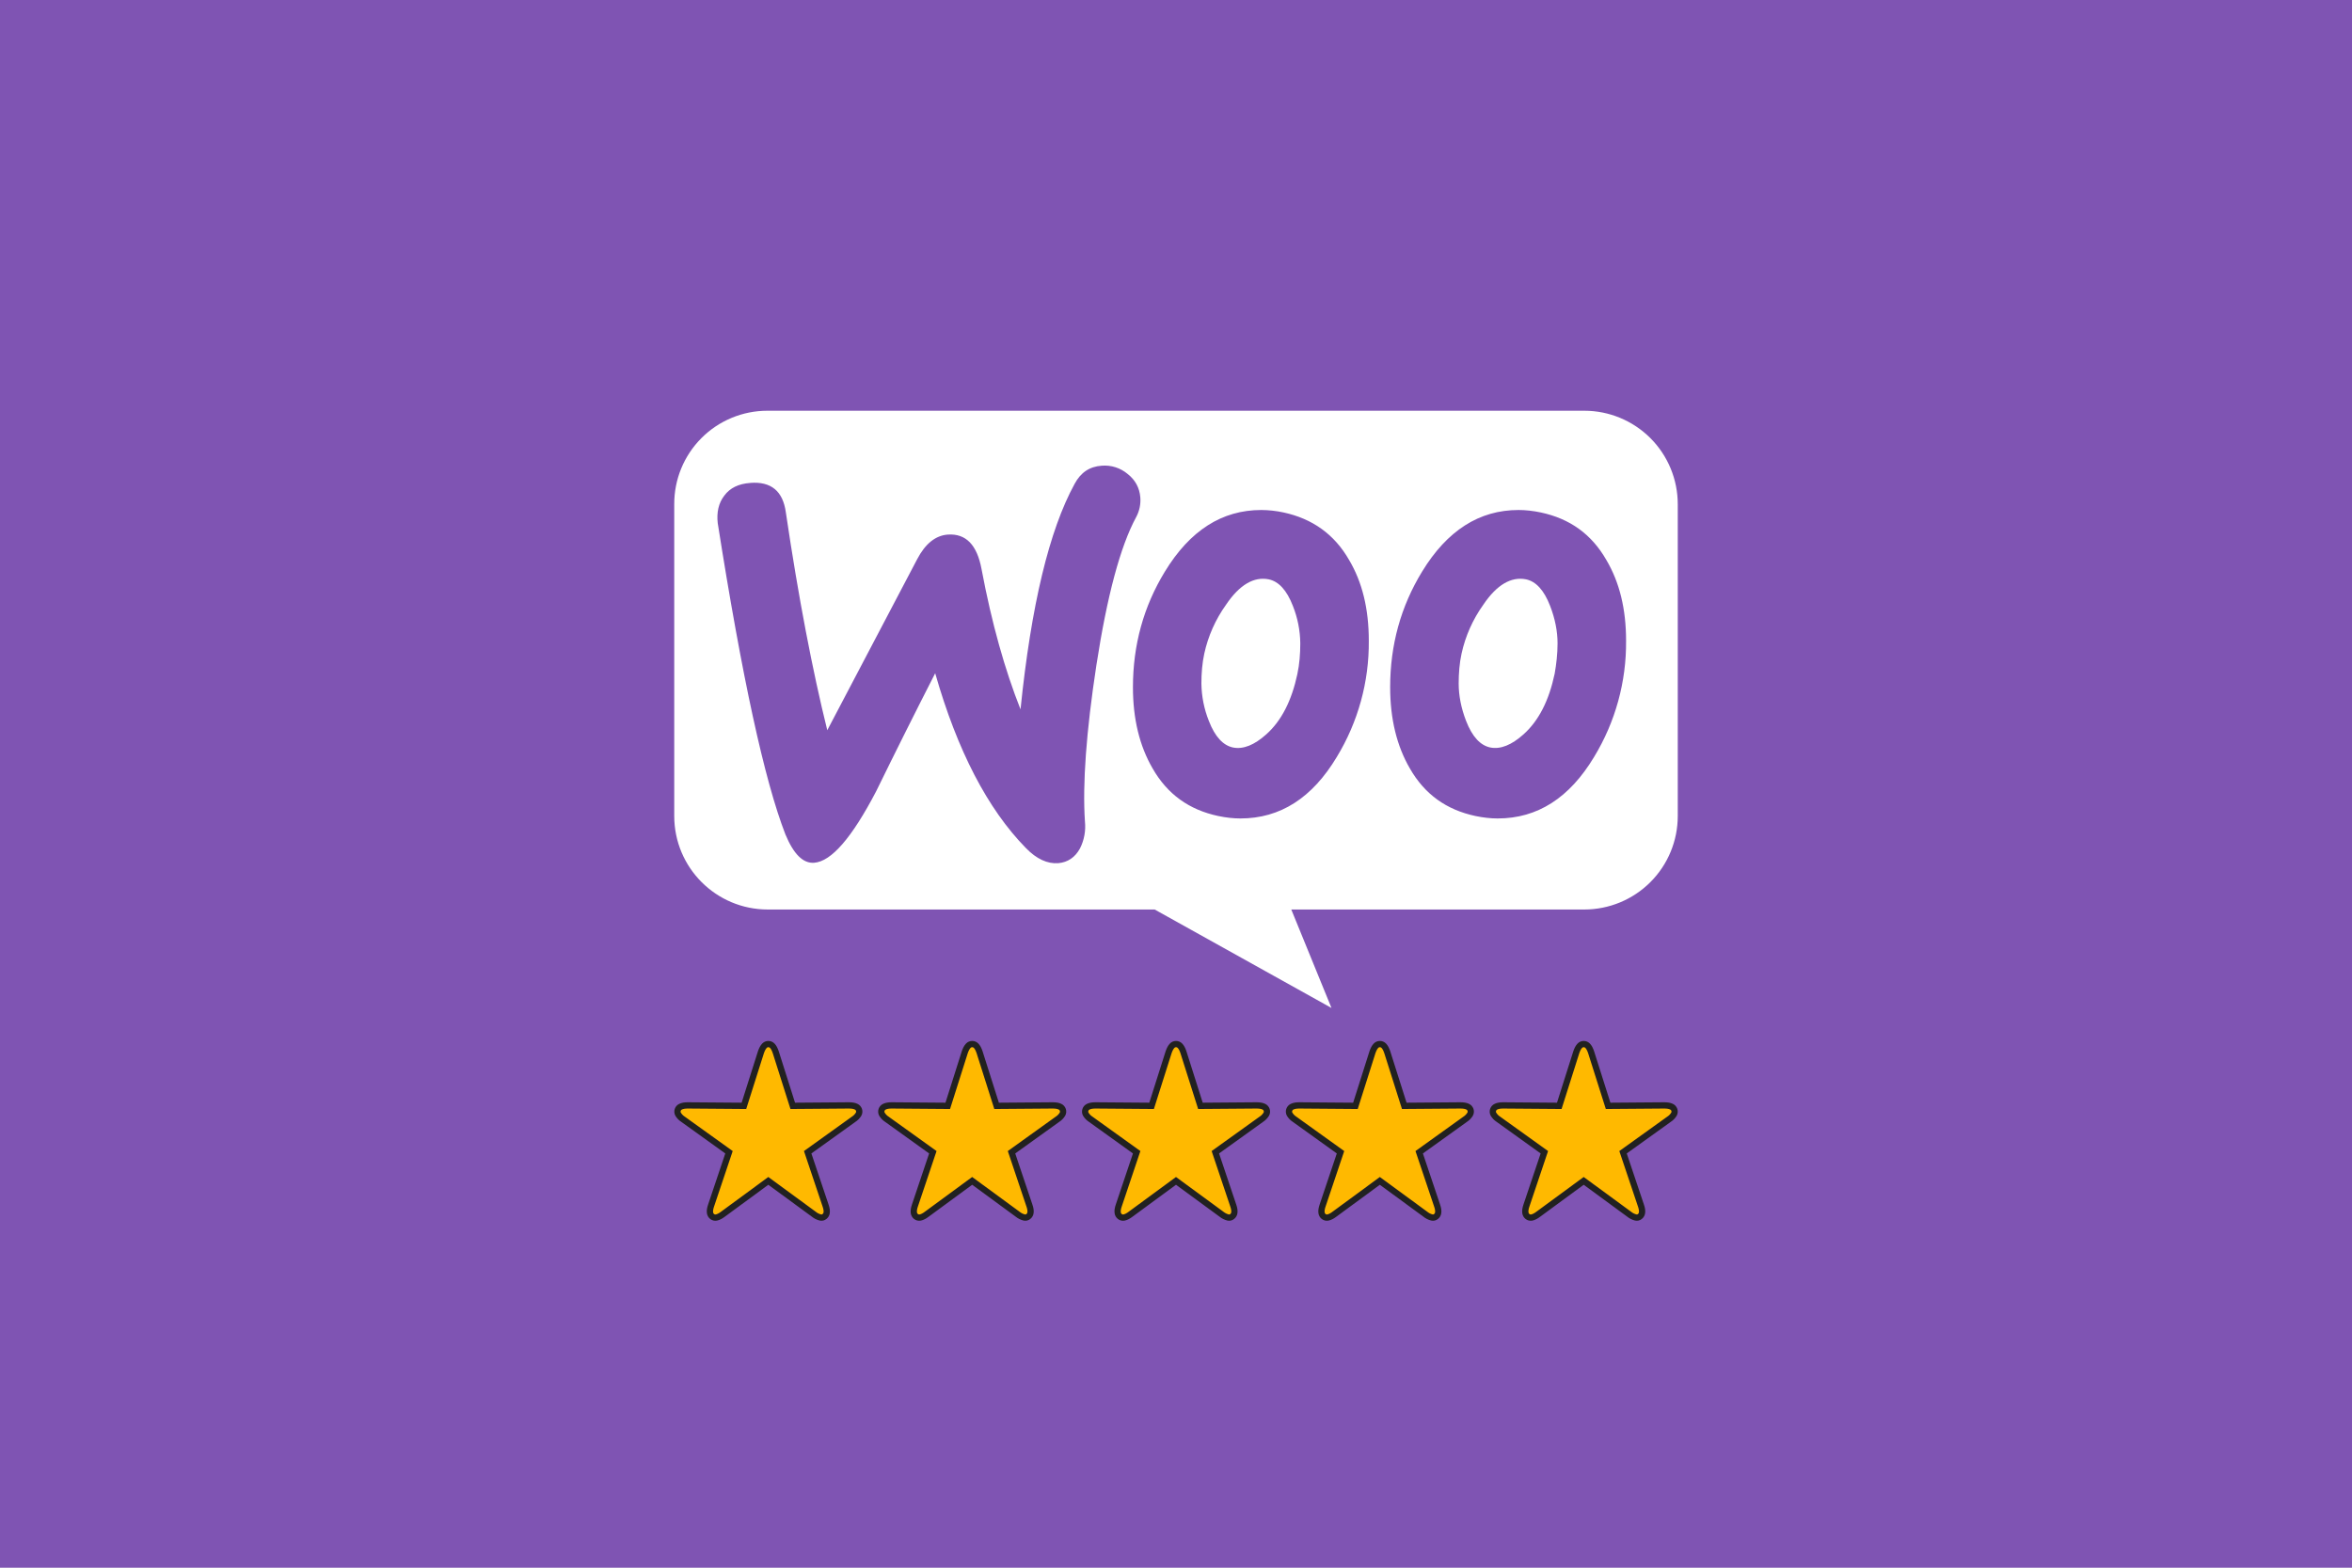
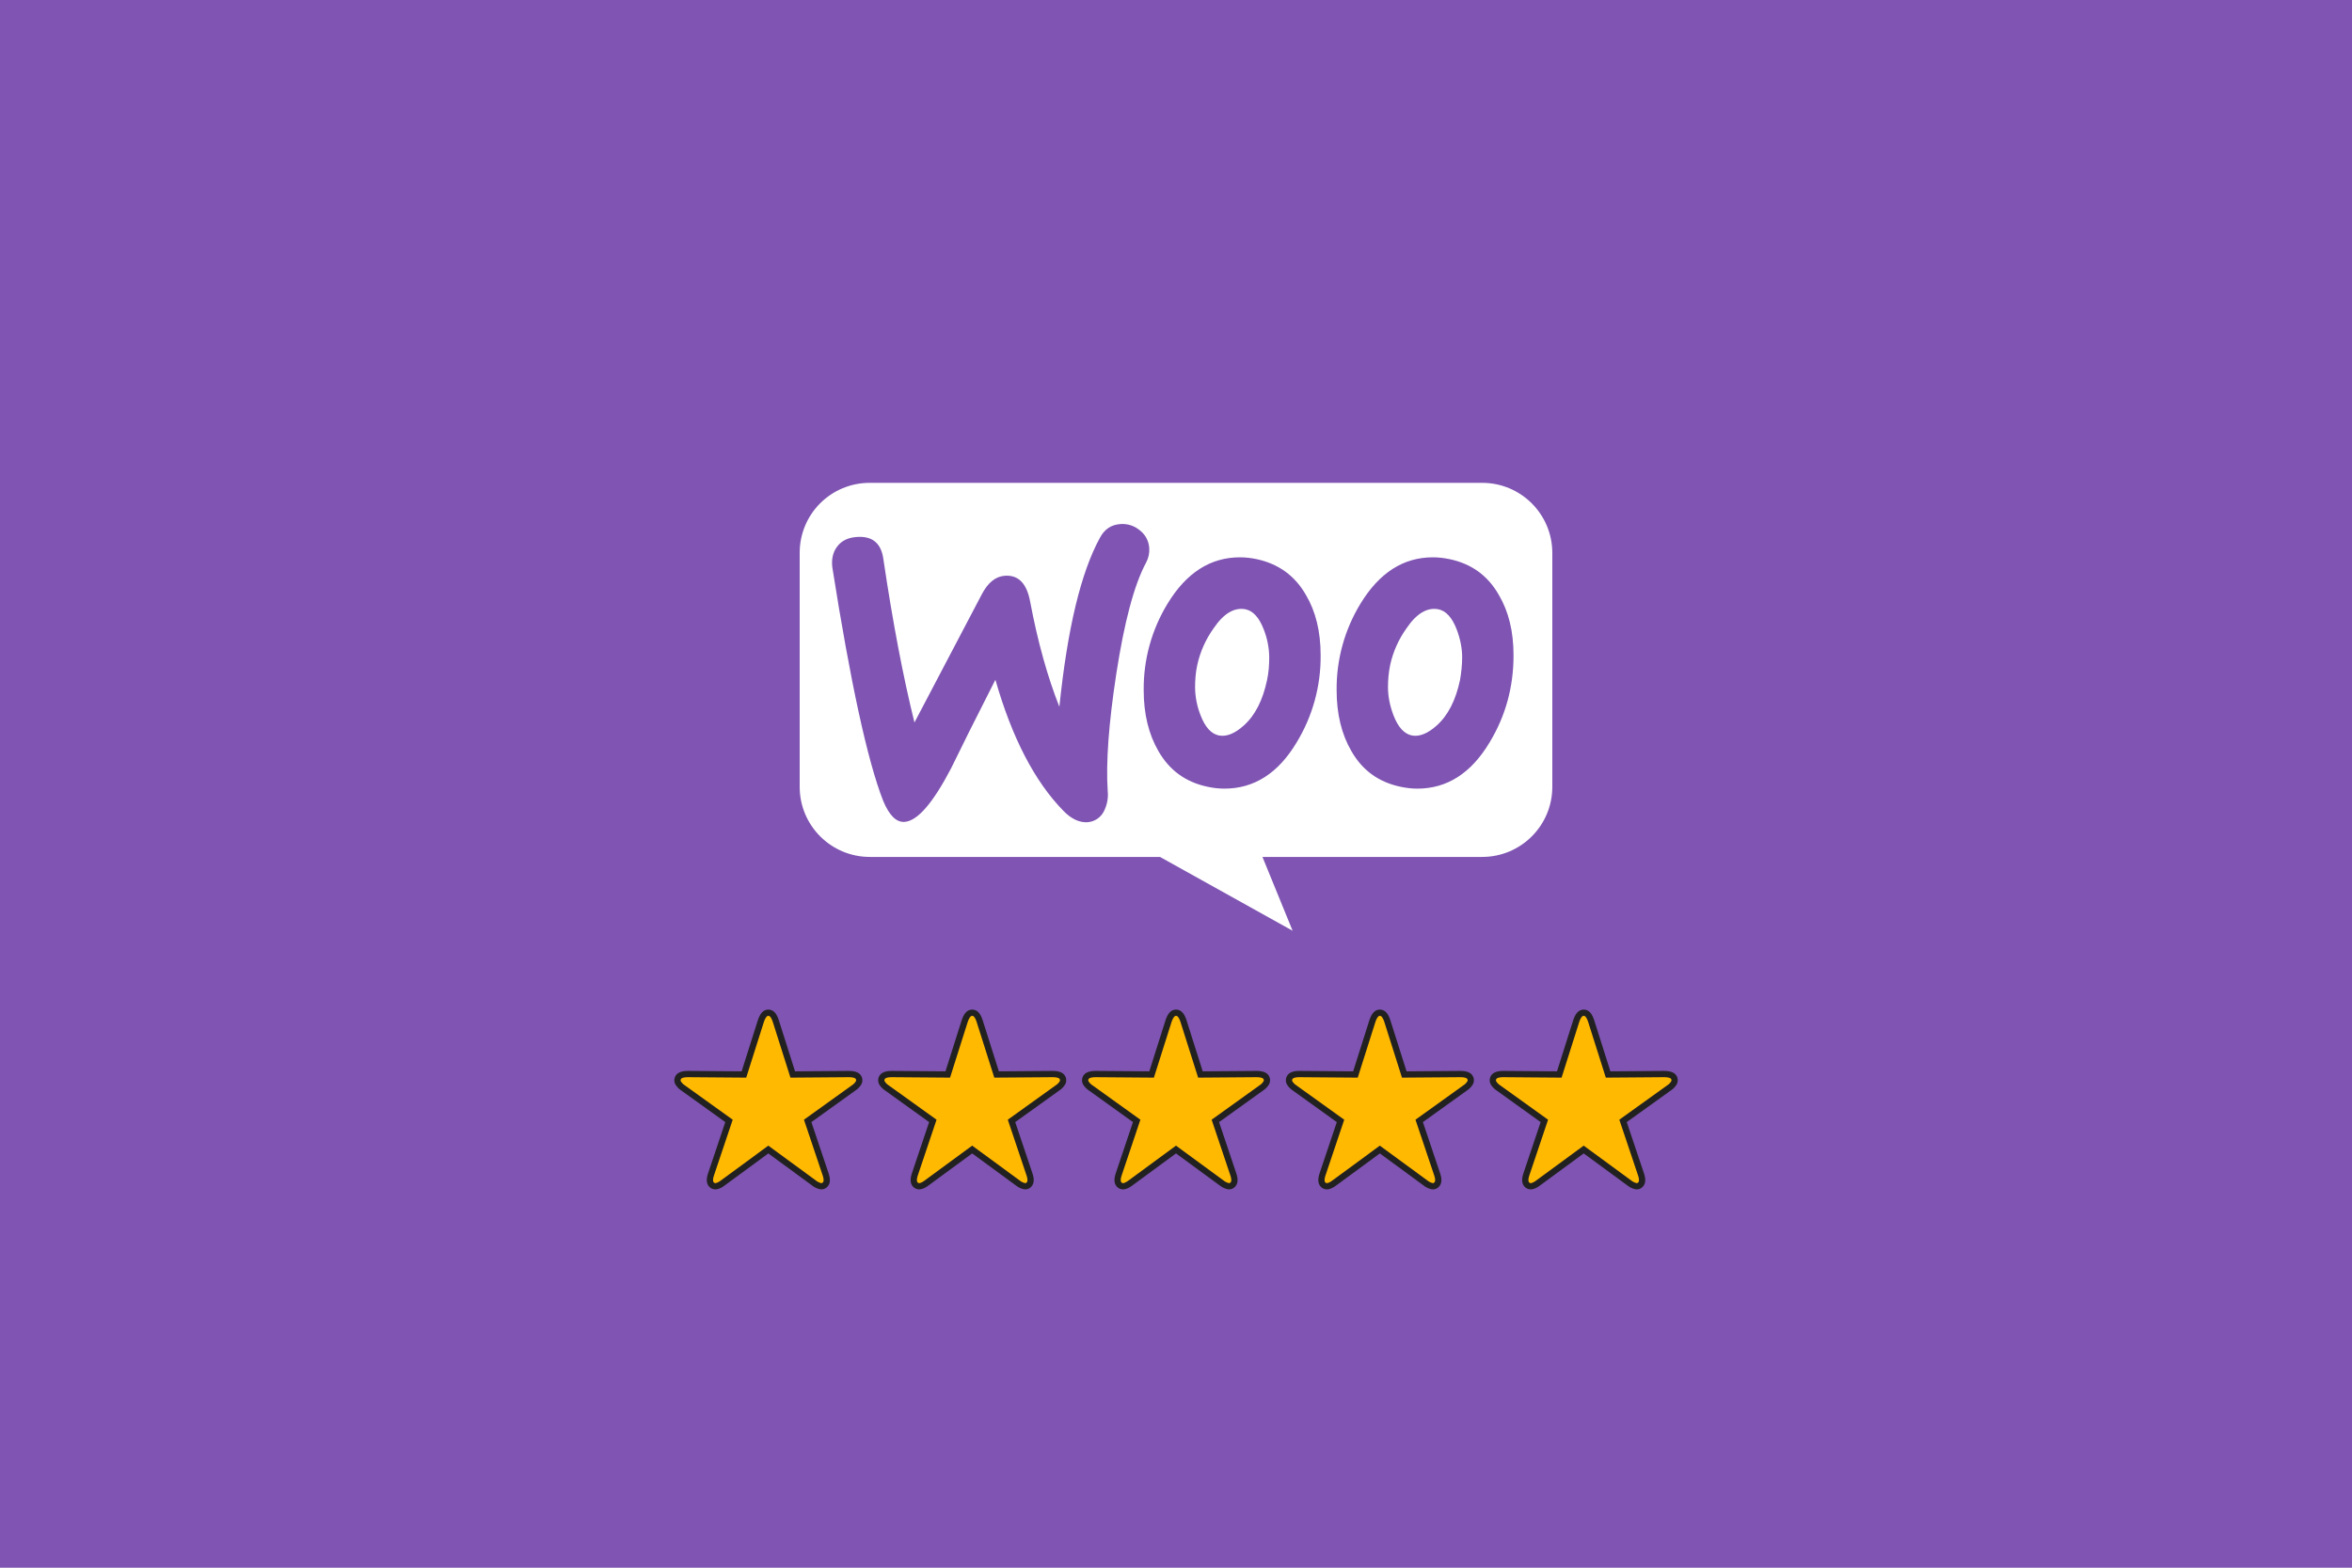
<svg xmlns="http://www.w3.org/2000/svg" width="750" height="500">
  <g fill="none" fill-rule="evenodd">
    <path fill="#7F54B3" d="M0 0h750v500H0z" />
-     <path fill="#FFF" d="M505.17 131H244.7a29.7 29.7 0 00-29.7 29.83v99.43a29.82 29.82 0 0029.83 29.82H368.2l56.38 31.4-12.82-31.4h93.41A29.81 29.81 0 00535 260.26v-99.43A29.81 29.81 0 00505.17 131zm-265.96 23.03c-3.67.26-6.42 1.57-8.25 4.05-1.83 2.36-2.48 5.36-2.09 8.77 7.72 49.06 14.91 82.15 21.59 99.3 2.61 6.27 5.62 9.28 9.15 9.02 5.5-.4 12.04-7.98 19.76-22.76a2454.3 2454.3 0 0118.84-37.68c7.06 24.72 16.74 43.3 28.91 55.73 3.4 3.53 6.93 5.1 10.33 4.84 3.01-.26 5.37-1.83 6.94-4.71a15.52 15.52 0 001.57-8.63c-.79-11.9.4-28.52 3.66-49.85 3.4-21.98 7.59-37.8 12.7-47.23a11.36 11.36 0 001.3-6.28c-.26-3-1.57-5.5-4.06-7.45a11.37 11.37 0 00-8.24-2.62c-3.8.26-6.67 2.1-8.63 5.76-8.11 14.78-13.87 38.72-17.27 71.95-4.97-12.56-9.16-27.34-12.43-44.74-1.44-7.72-4.97-11.38-10.73-11-3.92.27-7.2 2.89-9.8 7.86L263.8 232.9c-4.7-18.97-9.16-42.12-13.21-69.47-.92-6.8-4.71-9.94-11.38-9.41zm252.1 9.41c9.28 1.97 16.22 6.94 20.93 15.18 4.18 7.07 6.28 15.57 6.28 25.77a70.1 70.1 0 01-10.2 37.03c-7.86 13.08-18.06 19.62-30.75 19.62-2.23 0-4.58-.26-7.07-.78-9.28-1.97-16.22-6.94-20.93-15.18-4.18-7.2-6.28-15.83-6.28-25.9 0-13.48 3.4-25.78 10.2-36.9 7.99-13.08 18.2-19.62 30.75-19.62 2.22 0 4.58.26 7.07.78zm-5.5 70.78c4.84-4.32 8.11-10.73 9.94-19.36.53-3.01.92-6.28.92-9.68 0-3.8-.79-7.85-2.36-11.9-1.96-5.1-4.57-7.86-7.71-8.51-4.71-.92-9.3 1.7-13.61 8.11a42.3 42.3 0 00-6.93 15.57c-.66 3-.92 6.28-.92 9.55 0 3.8.78 7.85 2.35 11.9 1.97 5.1 4.58 7.85 7.72 8.5 3.27.66 6.8-.78 10.6-4.18zm-55.6-55.6c-4.71-8.24-11.77-13.21-20.93-15.18a34.35 34.35 0 00-7.07-.78c-12.56 0-22.76 6.54-30.74 19.62-6.8 11.12-10.2 23.42-10.2 36.9 0 10.07 2.09 18.7 6.27 25.9 4.71 8.24 11.65 13.21 20.94 15.18 2.48.52 4.84.78 7.06.78 12.7 0 22.9-6.54 30.74-19.62a70.1 70.1 0 0010.2-37.03c0-10.2-2.08-18.7-6.27-25.77zm-16.48 36.24c-1.84 8.63-5.1 15.04-9.95 19.36-3.8 3.4-7.32 4.84-10.6 4.19-3.13-.66-5.75-3.4-7.71-8.5A33.2 33.2 0 01383.1 218c0-3.27.26-6.54.92-9.55a42.3 42.3 0 016.93-15.57c4.32-6.41 8.9-9.03 13.6-8.11 3.15.65 5.76 3.4 7.73 8.5a33.2 33.2 0 012.35 11.9c0 3.41-.26 6.68-.91 9.69z" />
-     <path fill="#FFB900" fill-rule="nonzero" stroke="#212121" stroke-width="2" d="M245 333c.5 0 .91.18 1.26.53.46.47.8 1.16 1.1 2.04h0l5.43 17.13 17.9-.14c.95 0 1.72.12 2.3.4a1.73 1.73 0 01.8 2.4 5.12 5.12 0 01-1.64 1.66h0l-14.6 10.48 5.72 17.03c.3.88.43 1.64.33 2.27-.07.5-.31.9-.71 1.21-.38.3-.8.4-1.28.3a5.37 5.37 0 01-2.12-1.06h0L245 376.63l-14.46 10.62c-.76.58-1.46.94-2.1 1.07-.5.09-.93-.02-1.33-.31-.4-.31-.63-.72-.7-1.21-.1-.63.03-1.4.33-2.28h0l5.72-17.02-14.61-10.49a5.1 5.1 0 01-1.62-1.65 1.73 1.73 0 01.8-2.39c.59-.29 1.36-.41 2.28-.41h0l17.91.14 5.43-17.12c.31-.9.67-1.58 1.12-2.05.34-.35.75-.53 1.24-.53zm65 0c.5 0 .91.18 1.26.53.46.47.8 1.16 1.1 2.04h0l5.43 17.13 17.9-.14c.95 0 1.72.12 2.3.4a1.73 1.73 0 01.8 2.4 5.12 5.12 0 01-1.64 1.66h0l-14.6 10.48 5.72 17.03c.3.88.43 1.64.33 2.27-.07.5-.31.9-.71 1.21-.38.3-.8.4-1.28.3a5.37 5.37 0 01-2.12-1.06h0L310 376.63l-14.46 10.62c-.76.58-1.46.94-2.1 1.07-.5.09-.93-.02-1.33-.31-.4-.31-.63-.72-.7-1.21-.1-.63.03-1.4.33-2.28h0l5.72-17.02-14.61-10.49a5.1 5.1 0 01-1.62-1.65 1.73 1.73 0 01.8-2.39c.59-.29 1.36-.41 2.28-.41h0l17.91.14 5.43-17.12c.31-.9.67-1.58 1.12-2.05.34-.35.75-.53 1.24-.53zm65 0c.5 0 .91.18 1.26.53.46.47.8 1.16 1.1 2.04h0l5.43 17.13 17.9-.14c.95 0 1.72.12 2.3.4a1.73 1.73 0 01.8 2.4 5.12 5.12 0 01-1.64 1.66h0l-14.6 10.48 5.72 17.03c.3.88.43 1.64.33 2.27-.07.5-.31.9-.71 1.21-.38.3-.8.4-1.28.3a5.37 5.37 0 01-2.12-1.06h0L375 376.63l-14.46 10.62c-.76.58-1.46.94-2.1 1.07-.5.09-.93-.02-1.33-.31-.4-.31-.63-.72-.7-1.21-.1-.63.03-1.4.33-2.28h0l5.72-17.02-14.61-10.49a5.1 5.1 0 01-1.62-1.65 1.73 1.73 0 01.8-2.39c.59-.29 1.36-.41 2.28-.41h0l17.91.14 5.43-17.12c.31-.9.67-1.58 1.12-2.05.34-.35.75-.53 1.24-.53zm65 0c.5 0 .91.18 1.26.53.46.47.8 1.16 1.1 2.04h0l5.43 17.13 17.9-.14c.95 0 1.72.12 2.3.4a1.73 1.73 0 01.8 2.4 5.12 5.12 0 01-1.64 1.66h0l-14.6 10.48 5.72 17.03c.3.88.43 1.64.33 2.27-.07.5-.31.9-.71 1.21-.38.3-.8.4-1.28.3a5.37 5.37 0 01-2.12-1.06h0L440 376.63l-14.46 10.62c-.76.58-1.46.94-2.1 1.07-.5.09-.93-.02-1.33-.31-.4-.31-.63-.72-.7-1.21-.1-.63.03-1.4.33-2.28h0l5.72-17.02-14.61-10.49a5.1 5.1 0 01-1.62-1.65 1.73 1.73 0 01.8-2.39c.59-.29 1.36-.41 2.28-.41h0l17.91.14 5.43-17.12c.31-.9.67-1.58 1.12-2.05.34-.35.75-.53 1.24-.53zm65 0c.5 0 .91.18 1.26.53.46.47.8 1.16 1.1 2.04h0l5.43 17.13 17.9-.14c.95 0 1.72.12 2.3.4a1.73 1.73 0 01.8 2.4 5.12 5.12 0 01-1.64 1.66h0l-14.6 10.48 5.72 17.03c.3.88.43 1.64.33 2.27-.07.5-.31.9-.71 1.21-.38.3-.8.4-1.28.3a5.37 5.37 0 01-2.12-1.06h0L505 376.63l-14.46 10.62c-.76.58-1.46.94-2.1 1.07-.5.09-.93-.02-1.33-.31-.4-.31-.63-.72-.7-1.21-.1-.63.03-1.4.33-2.28h0l5.72-17.02-14.61-10.49a5.1 5.1 0 01-1.62-1.65 1.73 1.73 0 01.8-2.39c.59-.29 1.36-.41 2.28-.41h0l17.91.14 5.43-17.12c.31-.9.67-1.58 1.12-2.05.34-.35.75-.53 1.24-.53z" />
+     <path fill="#FFF" d="M472.63 154H277.27A22.28 22.28 0 00255 176.37v74.57c0 12.36 10.01 22.37 22.37 22.37h92.53l42.29 23.55-9.62-23.55h70.06c12.36 0 22.37-10 22.37-22.37v-74.57c0-12.36-10-22.37-22.37-22.37zm-199.48 17.27c-2.74.2-4.8 1.18-6.18 3.04-1.37 1.77-1.86 4.02-1.57 6.57 5.8 36.8 11.19 61.62 16.2 74.48 1.95 4.7 4.21 6.96 6.86 6.77 4.12-.3 9.03-5.99 14.82-17.08 3.04-6.28 7.75-15.7 14.13-28.25 5.3 18.54 12.55 32.47 21.68 41.8 2.55 2.64 5.2 3.82 7.75 3.63a6.32 6.32 0 005.2-3.54 11.64 11.64 0 001.18-6.47c-.59-8.93.3-21.4 2.75-37.39 2.55-16.48 5.69-28.35 9.51-35.42a8.52 8.52 0 00.98-4.7 7.69 7.69 0 00-3.04-5.6 8.53 8.53 0 00-6.18-1.96c-2.84.2-5 1.57-6.47 4.32-6.09 11.08-10.4 29.04-12.96 53.96-3.72-9.42-6.86-20.5-9.32-33.56-1.08-5.79-3.73-8.53-8.04-8.24-2.95.2-5.4 2.16-7.36 5.89l-21.49 40.91c-3.53-14.22-6.87-31.59-9.91-52.1-.69-5.1-3.53-7.45-8.54-7.06zm189.08 7.06c6.97 1.48 12.17 5.2 15.7 11.39 3.14 5.3 4.7 11.67 4.7 19.32 0 10.11-2.54 19.33-7.65 27.77-5.88 9.81-13.54 14.72-23.05 14.72-1.67 0-3.44-.2-5.3-.59-6.97-1.47-12.17-5.2-15.7-11.38-3.14-5.4-4.71-11.87-4.71-19.43a52 52 0 017.65-27.67c5.99-9.8 13.64-14.71 23.06-14.71 1.67 0 3.43.2 5.3.58zm-4.12 53.09c3.63-3.24 6.08-8.05 7.46-14.53.39-2.25.68-4.7.68-7.26 0-2.84-.59-5.88-1.76-8.93-1.48-3.82-3.44-5.88-5.8-6.37-3.53-.69-6.96 1.27-10.2 6.08a31.72 31.72 0 00-5.2 11.68 34.1 34.1 0 00-.69 7.16c0 2.84.6 5.89 1.77 8.93 1.47 3.82 3.44 5.88 5.79 6.38 2.45.49 5.1-.6 7.95-3.14zm-41.7-41.7c-3.54-6.19-8.83-9.91-15.7-11.39-1.87-.39-3.63-.58-5.3-.58-9.42 0-17.07 4.9-23.06 14.71a51.99 51.99 0 00-7.65 27.67c0 7.56 1.57 14.03 4.7 19.43 3.54 6.18 8.74 9.91 15.7 11.38 1.87.4 3.64.59 5.3.59 9.52 0 17.18-4.9 23.06-14.72a52.57 52.57 0 007.66-27.77c0-7.65-1.57-14.03-4.71-19.32zm-12.37 27.17c-1.37 6.48-3.82 11.29-7.45 14.53-2.85 2.55-5.5 3.63-7.95 3.14-2.36-.5-4.32-2.56-5.79-6.38a24.9 24.9 0 01-1.77-8.93c0-2.45.2-4.9.7-7.16a31.72 31.72 0 015.2-11.68c3.23-4.8 6.66-6.77 10.2-6.08 2.35.49 4.31 2.55 5.78 6.37a24.9 24.9 0 011.77 8.93c0 2.55-.2 5-.69 7.26z" />
+     <path fill="#FFB900" fill-rule="nonzero" stroke="#212121" stroke-width="2" d="M245 323c.5 0 .91.18 1.26.53.46.47.8 1.16 1.1 2.04h0l5.43 17.13 17.9-.14c.95 0 1.72.12 2.3.4a1.73 1.73 0 01.8 2.4 5.12 5.12 0 01-1.64 1.66h0l-14.6 10.48 5.72 17.03c.3.88.43 1.64.33 2.27-.07.5-.31.9-.71 1.21-.38.3-.8.4-1.28.3a5.37 5.37 0 01-2.12-1.06h0L245 366.63l-14.46 10.62c-.76.58-1.46.94-2.1 1.07-.5.09-.93-.02-1.33-.31-.4-.31-.63-.72-.7-1.21-.1-.63.03-1.4.33-2.28h0l5.72-17.02-14.61-10.49a5.1 5.1 0 01-1.62-1.65 1.73 1.73 0 01.8-2.39c.59-.29 1.36-.41 2.28-.41h0l17.91.14 5.43-17.12c.31-.9.67-1.58 1.12-2.05.34-.35.75-.53 1.24-.53zm65 0c.5 0 .91.18 1.26.53.46.47.8 1.16 1.1 2.04h0l5.43 17.13 17.9-.14c.95 0 1.72.12 2.3.4a1.73 1.73 0 01.8 2.4 5.12 5.12 0 01-1.64 1.66h0l-14.6 10.48 5.72 17.03c.3.88.43 1.64.33 2.27-.07.5-.31.9-.71 1.21-.38.3-.8.4-1.28.3a5.37 5.37 0 01-2.12-1.06h0L310 366.63l-14.46 10.62c-.76.58-1.46.94-2.1 1.07-.5.09-.93-.02-1.33-.31-.4-.31-.63-.72-.7-1.21-.1-.63.03-1.4.33-2.28h0l5.72-17.02-14.61-10.49a5.1 5.1 0 01-1.62-1.65 1.73 1.73 0 01.8-2.39c.59-.29 1.36-.41 2.28-.41h0l17.91.14 5.43-17.12c.31-.9.67-1.58 1.12-2.05.34-.35.75-.53 1.24-.53zm65 0c.5 0 .91.18 1.26.53.46.47.8 1.16 1.1 2.04h0l5.43 17.13 17.9-.14c.95 0 1.72.12 2.3.4a1.73 1.73 0 01.8 2.4 5.12 5.12 0 01-1.64 1.66h0l-14.6 10.48 5.72 17.03c.3.88.43 1.64.33 2.27-.07.5-.31.9-.71 1.21-.38.3-.8.4-1.28.3a5.37 5.37 0 01-2.12-1.06h0L375 366.63l-14.46 10.62c-.76.58-1.46.94-2.1 1.07-.5.09-.93-.02-1.33-.31-.4-.31-.63-.72-.7-1.21-.1-.63.03-1.4.33-2.28h0l5.72-17.02-14.61-10.49a5.1 5.1 0 01-1.62-1.65 1.73 1.73 0 01.8-2.39c.59-.29 1.36-.41 2.28-.41h0l17.91.14 5.43-17.12c.31-.9.67-1.58 1.12-2.05.34-.35.75-.53 1.24-.53zm65 0c.5 0 .91.18 1.26.53.46.47.8 1.16 1.1 2.04h0l5.43 17.13 17.9-.14c.95 0 1.72.12 2.3.4a1.73 1.73 0 01.8 2.4 5.12 5.12 0 01-1.64 1.66h0l-14.6 10.48 5.72 17.03c.3.88.43 1.64.33 2.27-.07.5-.31.9-.71 1.21-.38.3-.8.4-1.28.3a5.37 5.37 0 01-2.12-1.06h0L440 366.63l-14.46 10.62c-.76.58-1.46.94-2.1 1.07-.5.09-.93-.02-1.33-.31-.4-.31-.63-.72-.7-1.21-.1-.63.03-1.4.33-2.28h0l5.72-17.02-14.61-10.49a5.1 5.1 0 01-1.62-1.65 1.73 1.73 0 01.8-2.39c.59-.29 1.36-.41 2.28-.41h0l17.91.14 5.43-17.12c.31-.9.67-1.58 1.12-2.05.34-.35.75-.53 1.24-.53zm65 0c.5 0 .91.18 1.26.53.46.47.8 1.16 1.1 2.04h0l5.43 17.13 17.9-.14c.95 0 1.72.12 2.3.4a1.73 1.73 0 01.8 2.4 5.12 5.12 0 01-1.64 1.66h0l-14.6 10.48 5.72 17.03c.3.88.43 1.64.33 2.27-.07.5-.31.9-.71 1.21-.38.3-.8.4-1.28.3a5.37 5.37 0 01-2.12-1.06h0L505 366.63l-14.46 10.62c-.76.58-1.46.94-2.1 1.07-.5.09-.93-.02-1.33-.31-.4-.31-.63-.72-.7-1.21-.1-.63.03-1.4.33-2.28h0l5.72-17.02-14.61-10.49a5.1 5.1 0 01-1.62-1.65 1.73 1.73 0 01.8-2.39c.59-.29 1.36-.41 2.28-.41h0l17.91.14 5.43-17.12c.31-.9.67-1.58 1.12-2.05.34-.35.75-.53 1.24-.53z" />
  </g>
</svg>
